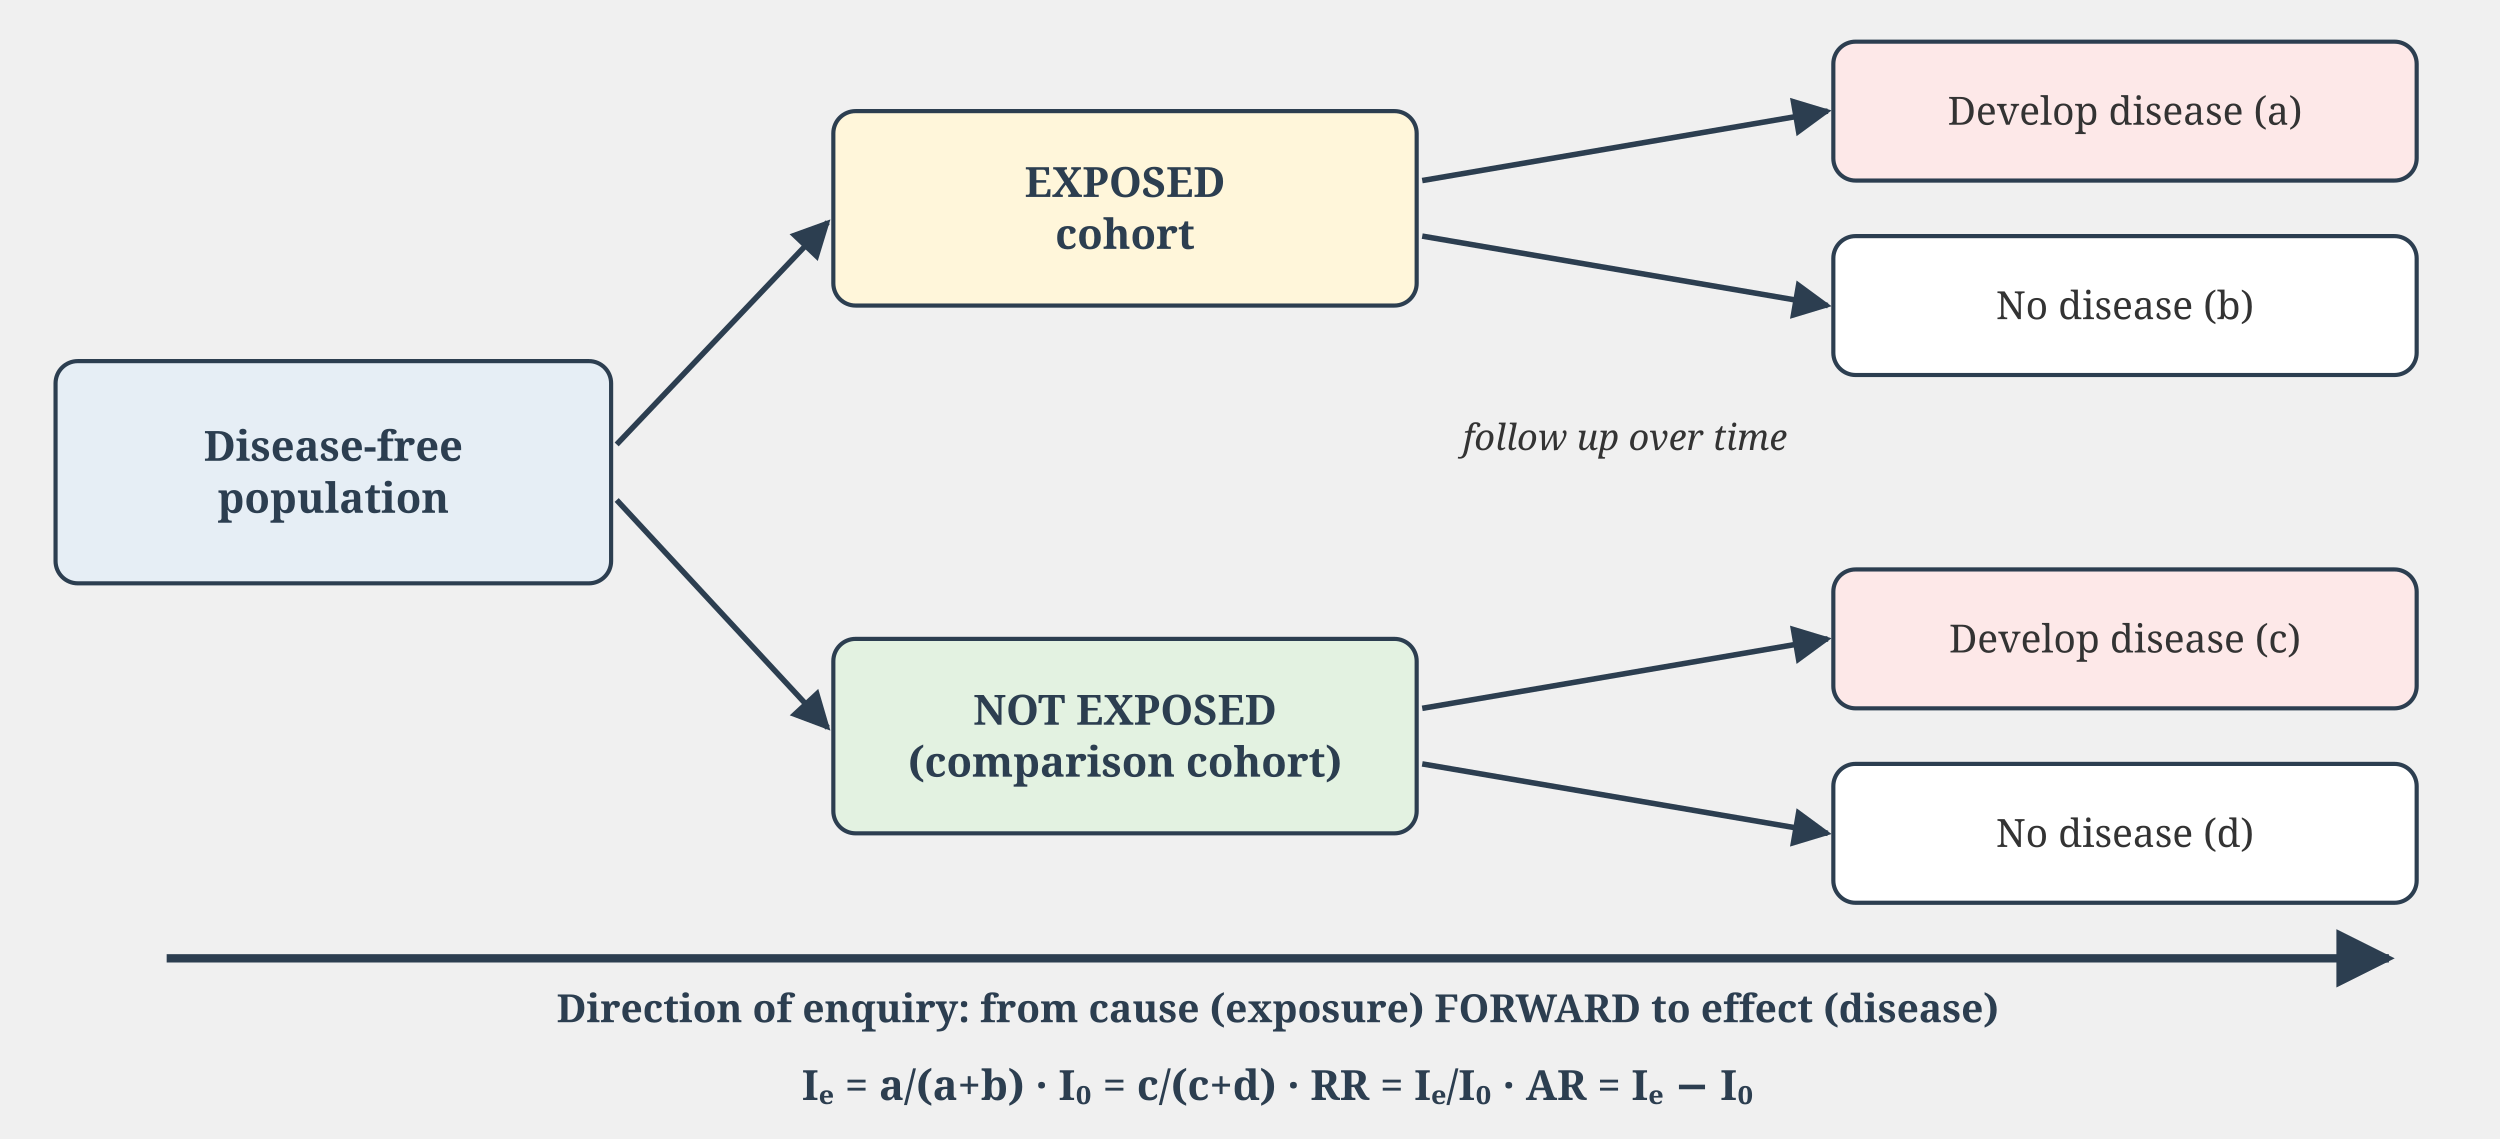
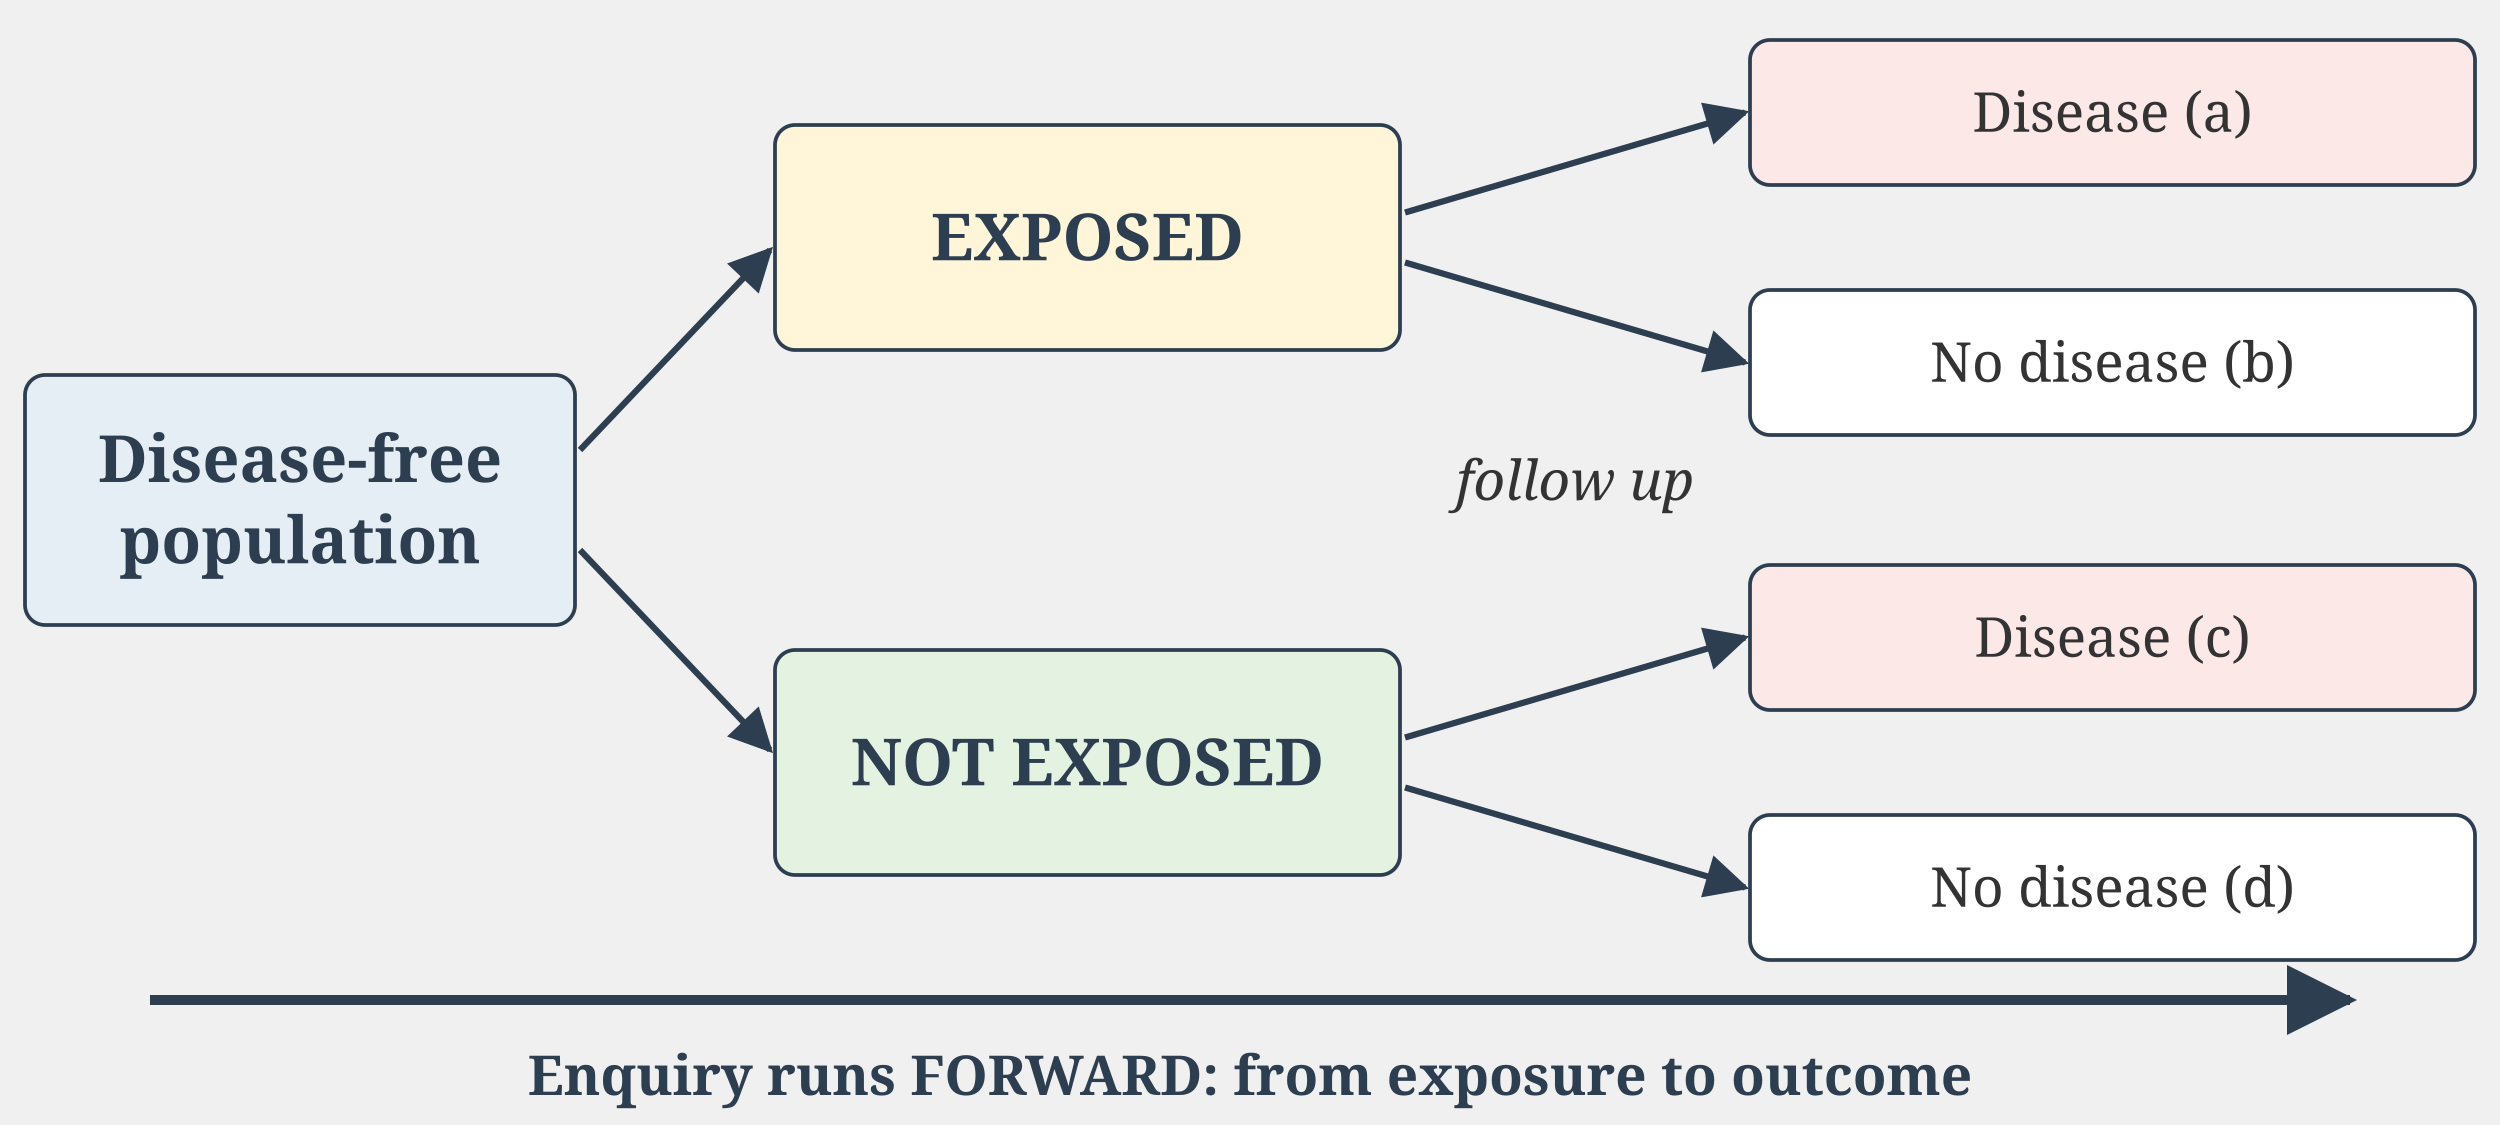
- <svg xmlns="http://www.w3.org/2000/svg" width="900" height="410" viewBox="0 0 900 410" role="img" aria-labelledby="title desc">
+ <svg xmlns="http://www.w3.org/2000/svg" width="1000" height="450" viewBox="0 0 1000 450" role="img" aria-labelledby="title desc">
  <defs>
    <marker id="arr" viewBox="0 0 10 10" refX="9" refY="5" markerWidth="7" markerHeight="7" orient="auto-start-reverse">
      <path d="M0,0 L10,5 L0,10 z" fill="#2c3e50" />
    </marker>
  </defs>
-   <rect x="20" y="130" width="200" height="80" rx="8" fill="#E6EEF5" stroke="#2c3e50" stroke-width="1.5" />
-   <text x="120.0" y="165.9" text-anchor="middle" font-family="Georgia, serif" font-size="15" font-weight="bold" fill="#2c3e50">Disease-free</text>
-   <text x="120.0" y="184.6" text-anchor="middle" font-family="Georgia, serif" font-size="15" font-weight="bold" fill="#2c3e50">population</text>
-   <rect x="300" y="40" width="210" height="70" rx="8" fill="#FFF6DA" stroke="#2c3e50" stroke-width="1.5" />
-   <text x="405.0" y="70.9" text-anchor="middle" font-family="Georgia, serif" font-size="15" font-weight="bold" fill="#2c3e50">EXPOSED</text>
-   <text x="405.0" y="89.6" text-anchor="middle" font-family="Georgia, serif" font-size="15" font-weight="bold" fill="#2c3e50">cohort</text>
-   <rect x="300" y="230" width="210" height="70" rx="8" fill="#E3F2E1" stroke="#2c3e50" stroke-width="1.5" />
-   <text x="405.0" y="260.9" text-anchor="middle" font-family="Georgia, serif" font-size="15" font-weight="bold" fill="#2c3e50">NOT EXPOSED</text>
-   <text x="405.0" y="279.6" text-anchor="middle" font-family="Georgia, serif" font-size="15" font-weight="bold" fill="#2c3e50">(comparison cohort)</text>
-   <line x1="222" y1="160" x2="298" y2="80" stroke="#2c3e50" stroke-width="2" marker-end="url(#arr)" />
-   <line x1="222" y1="180" x2="298" y2="262" stroke="#2c3e50" stroke-width="2" marker-end="url(#arr)" />
-   <rect x="660" y="15" width="210" height="50" rx="8" fill="#FDE8E8" stroke="#2c3e50" stroke-width="1.5" />
-   <text x="765.0" y="44.9" text-anchor="middle" font-family="Georgia, serif" font-size="14" fill="#333">Develop disease (a)</text>
-   <rect x="660" y="85" width="210" height="50" rx="8" fill="#ffffff" stroke="#2c3e50" stroke-width="1.5" />
-   <text x="765.0" y="114.9" text-anchor="middle" font-family="Georgia, serif" font-size="14" fill="#333">No disease (b)</text>
-   <line x1="512" y1="65" x2="658" y2="40" stroke="#2c3e50" stroke-width="2" marker-end="url(#arr)" />
-   <line x1="512" y1="85" x2="658" y2="110" stroke="#2c3e50" stroke-width="2" marker-end="url(#arr)" />
-   <rect x="660" y="205" width="210" height="50" rx="8" fill="#FDE8E8" stroke="#2c3e50" stroke-width="1.5" />
-   <text x="765.0" y="234.9" text-anchor="middle" font-family="Georgia, serif" font-size="14" fill="#333">Develop disease (c)</text>
-   <rect x="660" y="275" width="210" height="50" rx="8" fill="#ffffff" stroke="#2c3e50" stroke-width="1.5" />
-   <text x="765.0" y="304.9" text-anchor="middle" font-family="Georgia, serif" font-size="14" fill="#333">No disease (d)</text>
-   <line x1="512" y1="255" x2="658" y2="230" stroke="#2c3e50" stroke-width="2" marker-end="url(#arr)" />
-   <line x1="512" y1="275" x2="658" y2="300" stroke="#2c3e50" stroke-width="2" marker-end="url(#arr)" />
-   <text x="585" y="162" text-anchor="middle" font-family="Georgia, serif" font-size="13" font-style="italic" fill="#333">follow up over time</text>
-   <line x1="60" y1="345" x2="860" y2="345" stroke="#2c3e50" stroke-width="3" marker-end="url(#arr)" />
-   <text x="460" y="368" text-anchor="middle" font-family="Georgia, serif" font-size="14" font-weight="bold" fill="#2c3e50">Direction of enquiry: from cause (exposure) FORWARD to effect (disease)</text>
-   <text x="460" y="396" text-anchor="middle" font-family="Georgia, serif" font-size="15" font-weight="bold" fill="#2c3e50">Iₑ = a/(a+b) · I₀ = c/(c+d) · RR = Iₑ/I₀ · AR = Iₑ − I₀</text>
+   <rect x="10" y="150" width="220" height="100" rx="8" fill="#E6EEF5" stroke="#2c3e50" stroke-width="1.5" />
+   <text x="120.0" y="192.8" text-anchor="middle" font-family="Georgia, serif" font-size="26" font-weight="bold" fill="#2c3e50">Disease-free</text>
+   <text x="120.0" y="225.3" text-anchor="middle" font-family="Georgia, serif" font-size="26" font-weight="bold" fill="#2c3e50">population</text>
+   <rect x="310" y="50" width="250" height="90" rx="8" fill="#FFF6DA" stroke="#2c3e50" stroke-width="1.5" />
+   <text x="435.0" y="104.1" text-anchor="middle" font-family="Georgia, serif" font-size="26" font-weight="bold" fill="#2c3e50">EXPOSED</text>
+   <rect x="310" y="260" width="250" height="90" rx="8" fill="#E3F2E1" stroke="#2c3e50" stroke-width="1.5" />
+   <text x="435.0" y="314.1" text-anchor="middle" font-family="Georgia, serif" font-size="26" font-weight="bold" fill="#2c3e50">NOT EXPOSED</text>
+   <line x1="232" y1="180" x2="308" y2="100" stroke="#2c3e50" stroke-width="2.5" marker-end="url(#arr)" />
+   <line x1="232" y1="220" x2="308" y2="300" stroke="#2c3e50" stroke-width="2.5" marker-end="url(#arr)" />
+   <rect x="700" y="16" width="290" height="58" rx="8" fill="#FDE8E8" stroke="#2c3e50" stroke-width="1.5" />
+   <text x="845.0" y="52.7" text-anchor="middle" font-family="Georgia, serif" font-size="22" fill="#333">Disease (a)</text>
+   <rect x="700" y="116" width="290" height="58" rx="8" fill="#ffffff" stroke="#2c3e50" stroke-width="1.5" />
+   <text x="845.0" y="152.7" text-anchor="middle" font-family="Georgia, serif" font-size="22" fill="#333">No disease (b)</text>
+   <line x1="562" y1="85" x2="698" y2="45" stroke="#2c3e50" stroke-width="2.5" marker-end="url(#arr)" />
+   <line x1="562" y1="105" x2="698" y2="145" stroke="#2c3e50" stroke-width="2.5" marker-end="url(#arr)" />
+   <rect x="700" y="226" width="290" height="58" rx="8" fill="#FDE8E8" stroke="#2c3e50" stroke-width="1.5" />
+   <text x="845.0" y="262.7" text-anchor="middle" font-family="Georgia, serif" font-size="22" fill="#333">Disease (c)</text>
+   <rect x="700" y="326" width="290" height="58" rx="8" fill="#ffffff" stroke="#2c3e50" stroke-width="1.5" />
+   <text x="845.0" y="362.7" text-anchor="middle" font-family="Georgia, serif" font-size="22" fill="#333">No disease (d)</text>
+   <line x1="562" y1="295" x2="698" y2="255" stroke="#2c3e50" stroke-width="2.5" marker-end="url(#arr)" />
+   <line x1="562" y1="315" x2="698" y2="355" stroke="#2c3e50" stroke-width="2.5" marker-end="url(#arr)" />
+   <text x="630" y="200" text-anchor="middle" font-family="Georgia, serif" font-size="22" font-style="italic" fill="#333">follow up</text>
+   <line x1="60" y1="400" x2="940" y2="400" stroke="#2c3e50" stroke-width="4" marker-end="url(#arr)" />
+   <text x="500" y="438" text-anchor="middle" font-family="Georgia, serif" font-size="22" font-weight="bold" fill="#2c3e50">Enquiry runs FORWARD: from exposure to outcome</text>
</svg>
